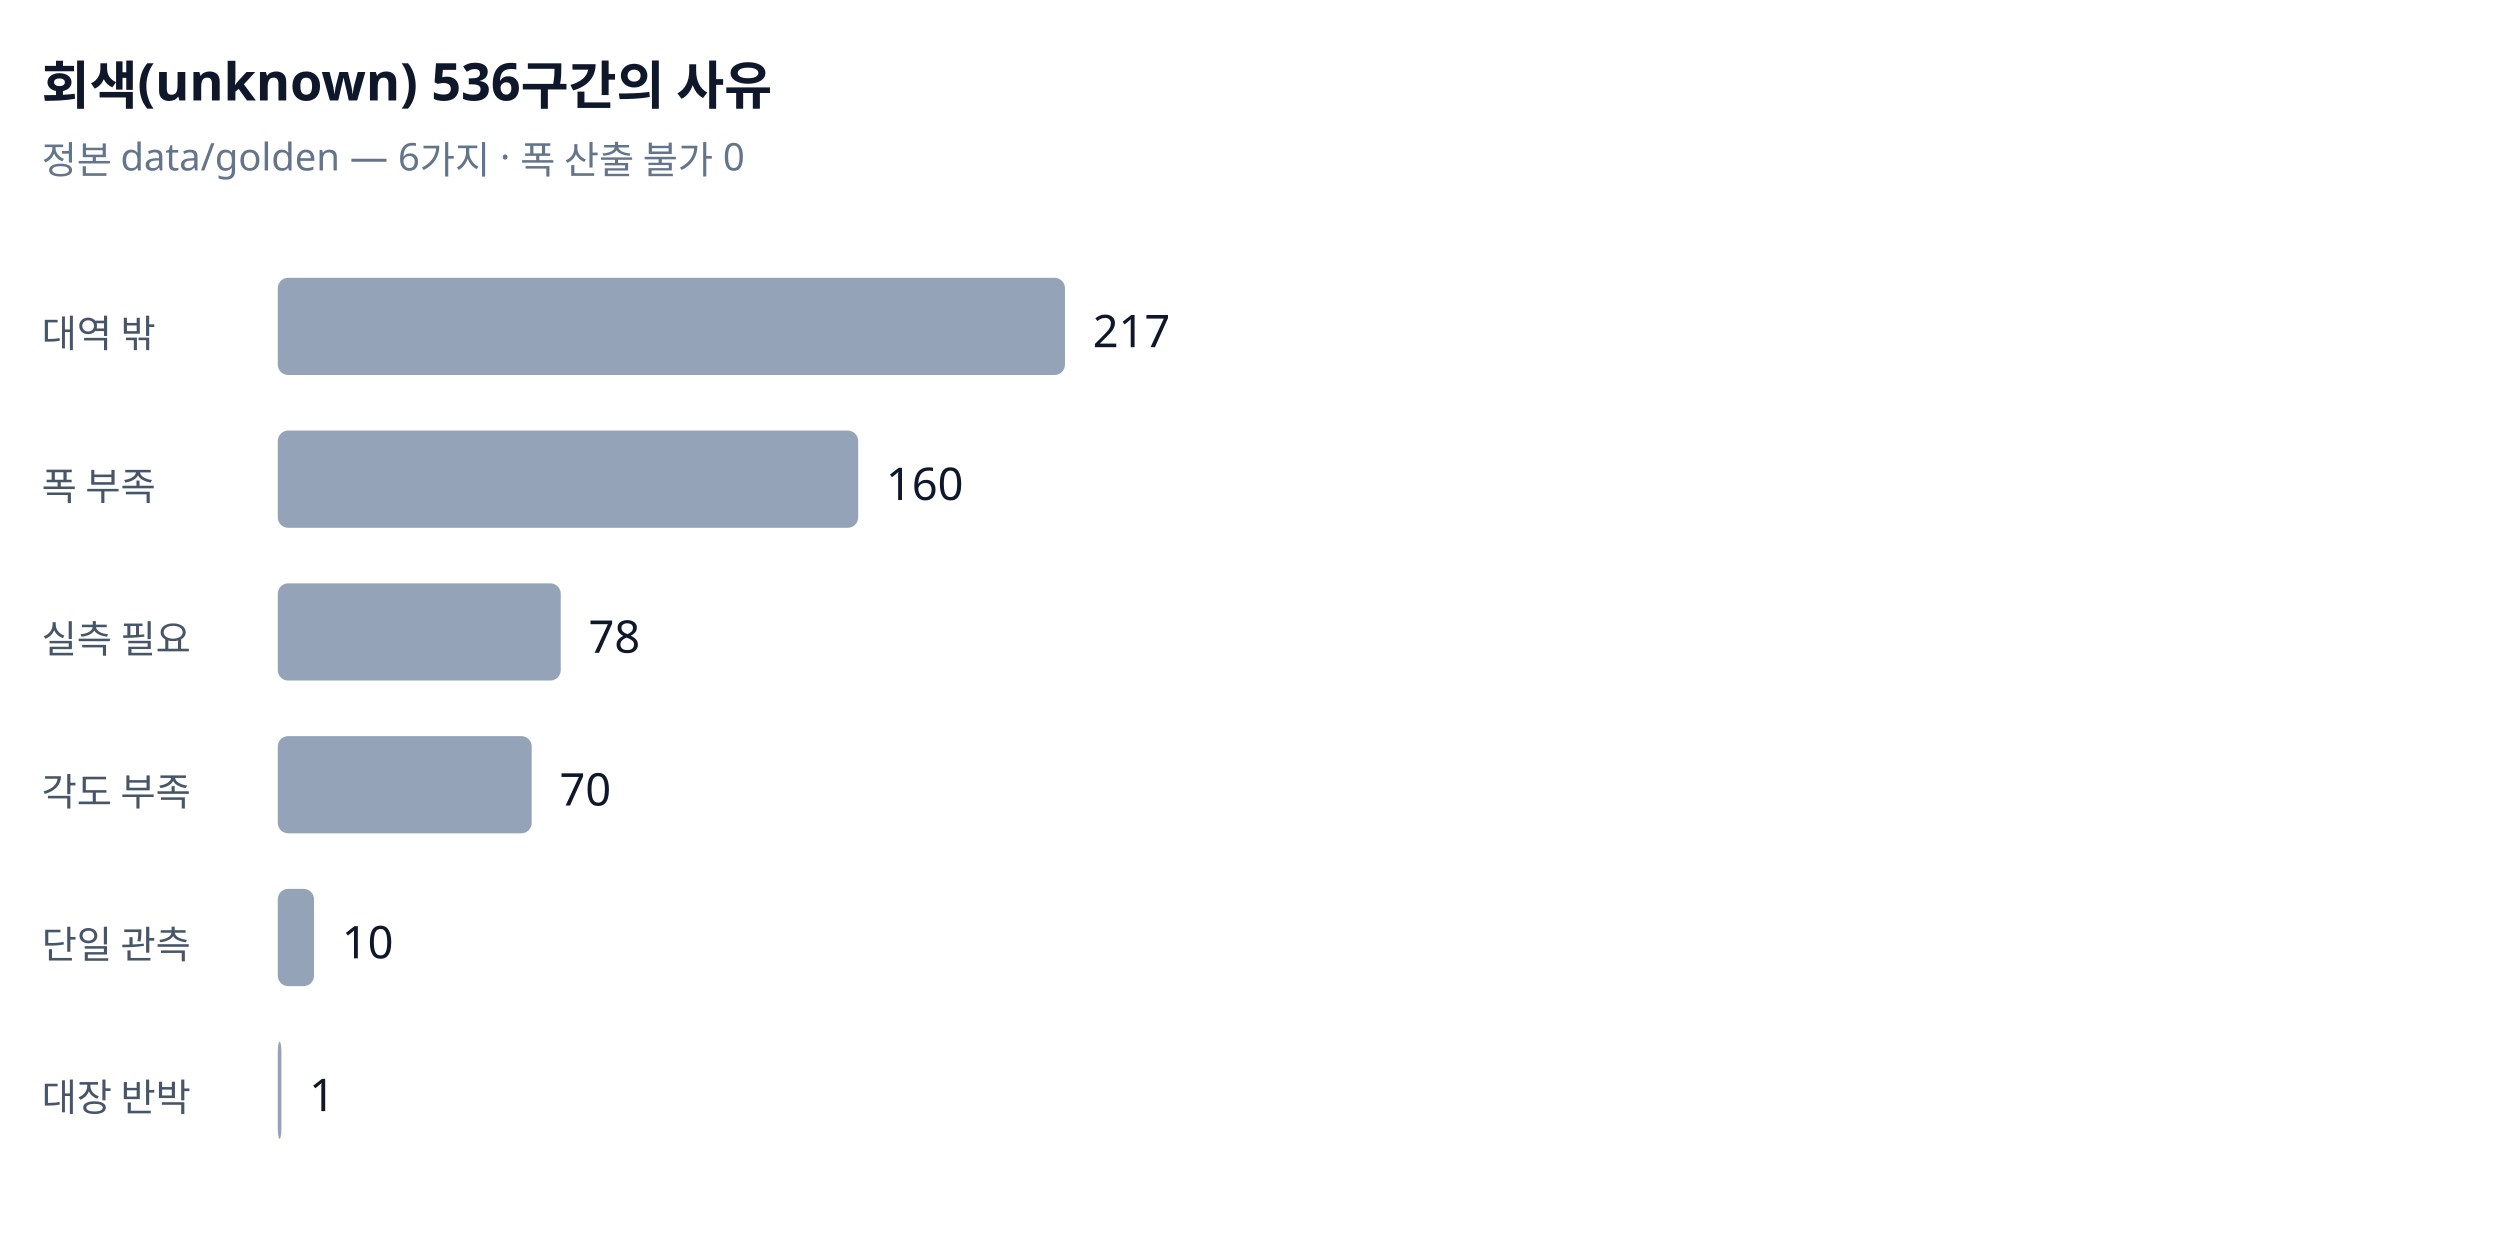
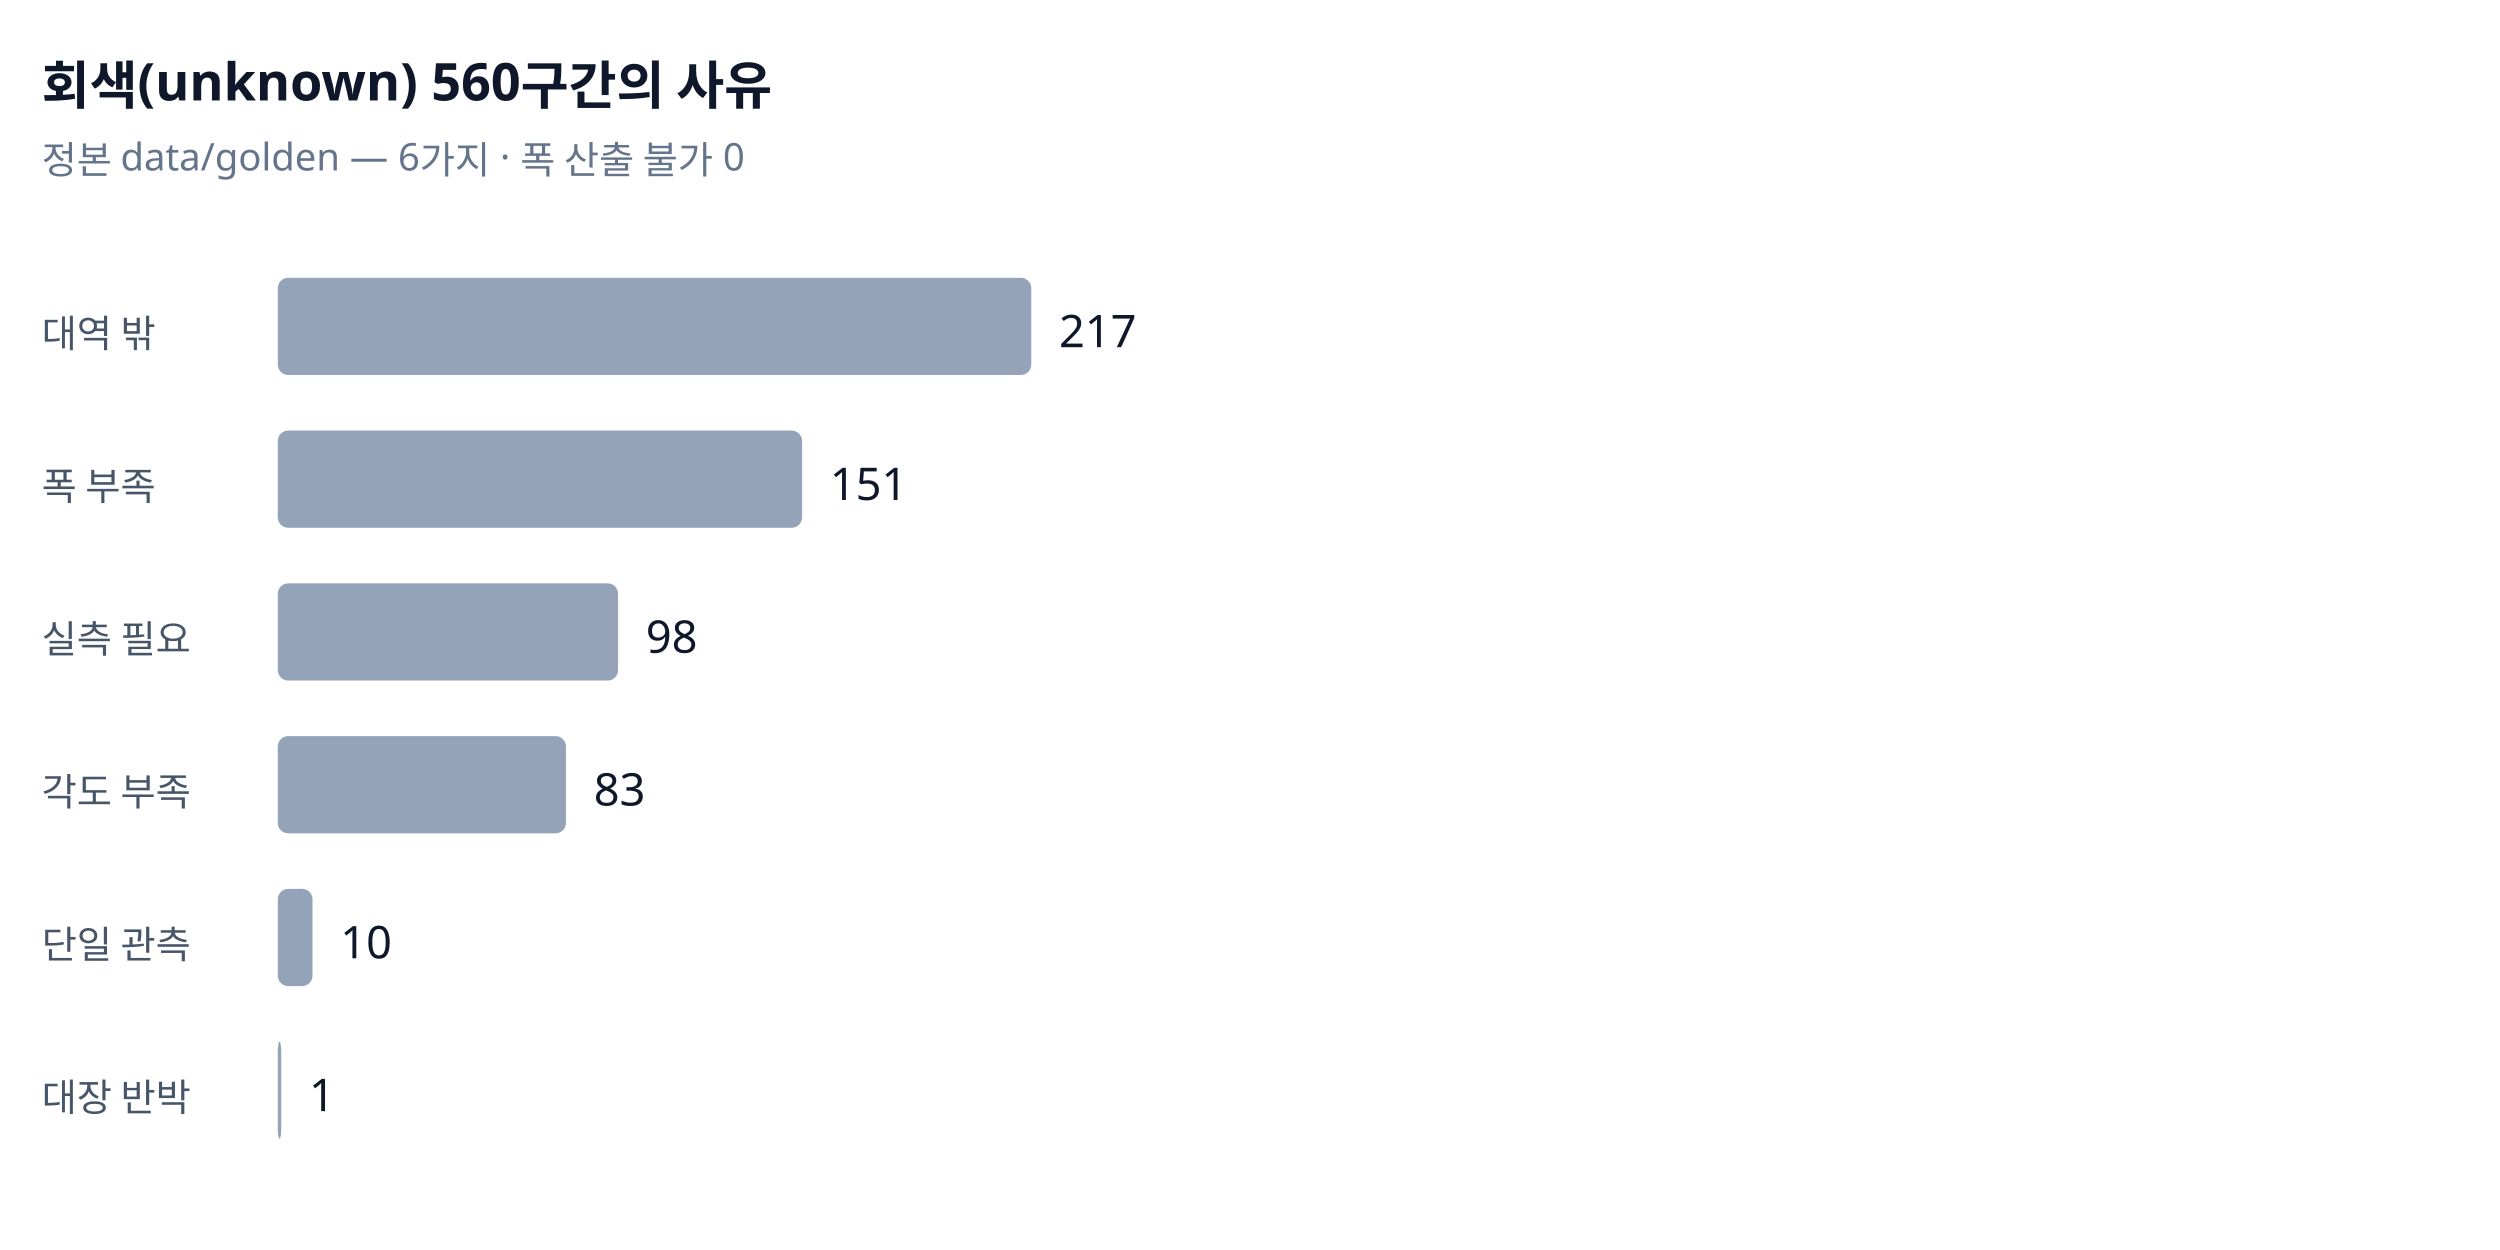
<svg xmlns="http://www.w3.org/2000/svg" viewBox="0 0 720 360" width="720" height="360" font-family="Pretendard, system-ui, sans-serif">
  <rect width="720" height="360" fill="#fff" />
-   <text x="12" y="30" font-size="15" font-weight="700" fill="#0f172a">회색(unknown) 536구간의 사유</text>
+   <text x="12" y="30" font-size="15" font-weight="700" fill="#0f172a">회색(unknown) 560구간의 사유</text>
  <text x="12" y="50" font-size="11" fill="#64748b">정본 data/golden — 6가지 · 폭 산출 불가 0</text>
-   <rect x="80" y="80" width="226.716" height="28" fill="#94a3b8" rx="3" />
-   <text x="314.716" y="100" font-size="13" fill="#0f172a">217</text>
+   <rect x="80" y="80" width="217.0" height="28" fill="#94a3b8" rx="3" />
+   <text x="305.0" y="100" font-size="13" fill="#0f172a">217</text>
  <text x="12" y="100" font-size="11" fill="#475569">대역 밖</text>
-   <rect x="80" y="124" width="167.164" height="28" fill="#94a3b8" rx="3" />
-   <text x="255.164" y="144" font-size="13" fill="#0f172a">160</text>
+   <rect x="80" y="124" width="151.0" height="28" fill="#94a3b8" rx="3" />
+   <text x="239.0" y="144" font-size="13" fill="#0f172a">151</text>
  <text x="12" y="144" font-size="11" fill="#475569">폭 부족</text>
-   <rect x="80" y="168" width="81.493" height="28" fill="#94a3b8" rx="3" />
-   <text x="169.493" y="188" font-size="13" fill="#0f172a">78</text>
+   <rect x="80" y="168" width="98.0" height="28" fill="#94a3b8" rx="3" />
+   <text x="186.0" y="188" font-size="13" fill="#0f172a">98</text>
  <text x="12" y="188" font-size="11" fill="#475569">실측 필요</text>
-   <rect x="80" y="212" width="73.134" height="28" fill="#94a3b8" rx="3" />
-   <text x="161.134" y="232" font-size="13" fill="#0f172a">70</text>
+   <rect x="80" y="212" width="83.0" height="28" fill="#94a3b8" rx="3" />
+   <text x="171.0" y="232" font-size="13" fill="#0f172a">83</text>
  <text x="12" y="232" font-size="11" fill="#475569">각도 부족</text>
-   <rect x="80" y="256" width="10.448" height="28" fill="#94a3b8" rx="3" />
-   <text x="98.448" y="276" font-size="13" fill="#0f172a">10</text>
+   <rect x="80" y="256" width="10.0" height="28" fill="#94a3b8" rx="3" />
+   <text x="98.0" y="276" font-size="13" fill="#0f172a">10</text>
  <text x="12" y="276" font-size="11" fill="#475569">단일 관측</text>
-   <rect x="80" y="300" width="1.045" height="28" fill="#94a3b8" rx="3" />
-   <text x="89.045" y="320" font-size="13" fill="#0f172a">1</text>
+   <rect x="80" y="300" width="1.0" height="28" fill="#94a3b8" rx="3" />
+   <text x="89.0" y="320" font-size="13" fill="#0f172a">1</text>
  <text x="12" y="320" font-size="11" fill="#475569">대장 반박</text>
</svg>
